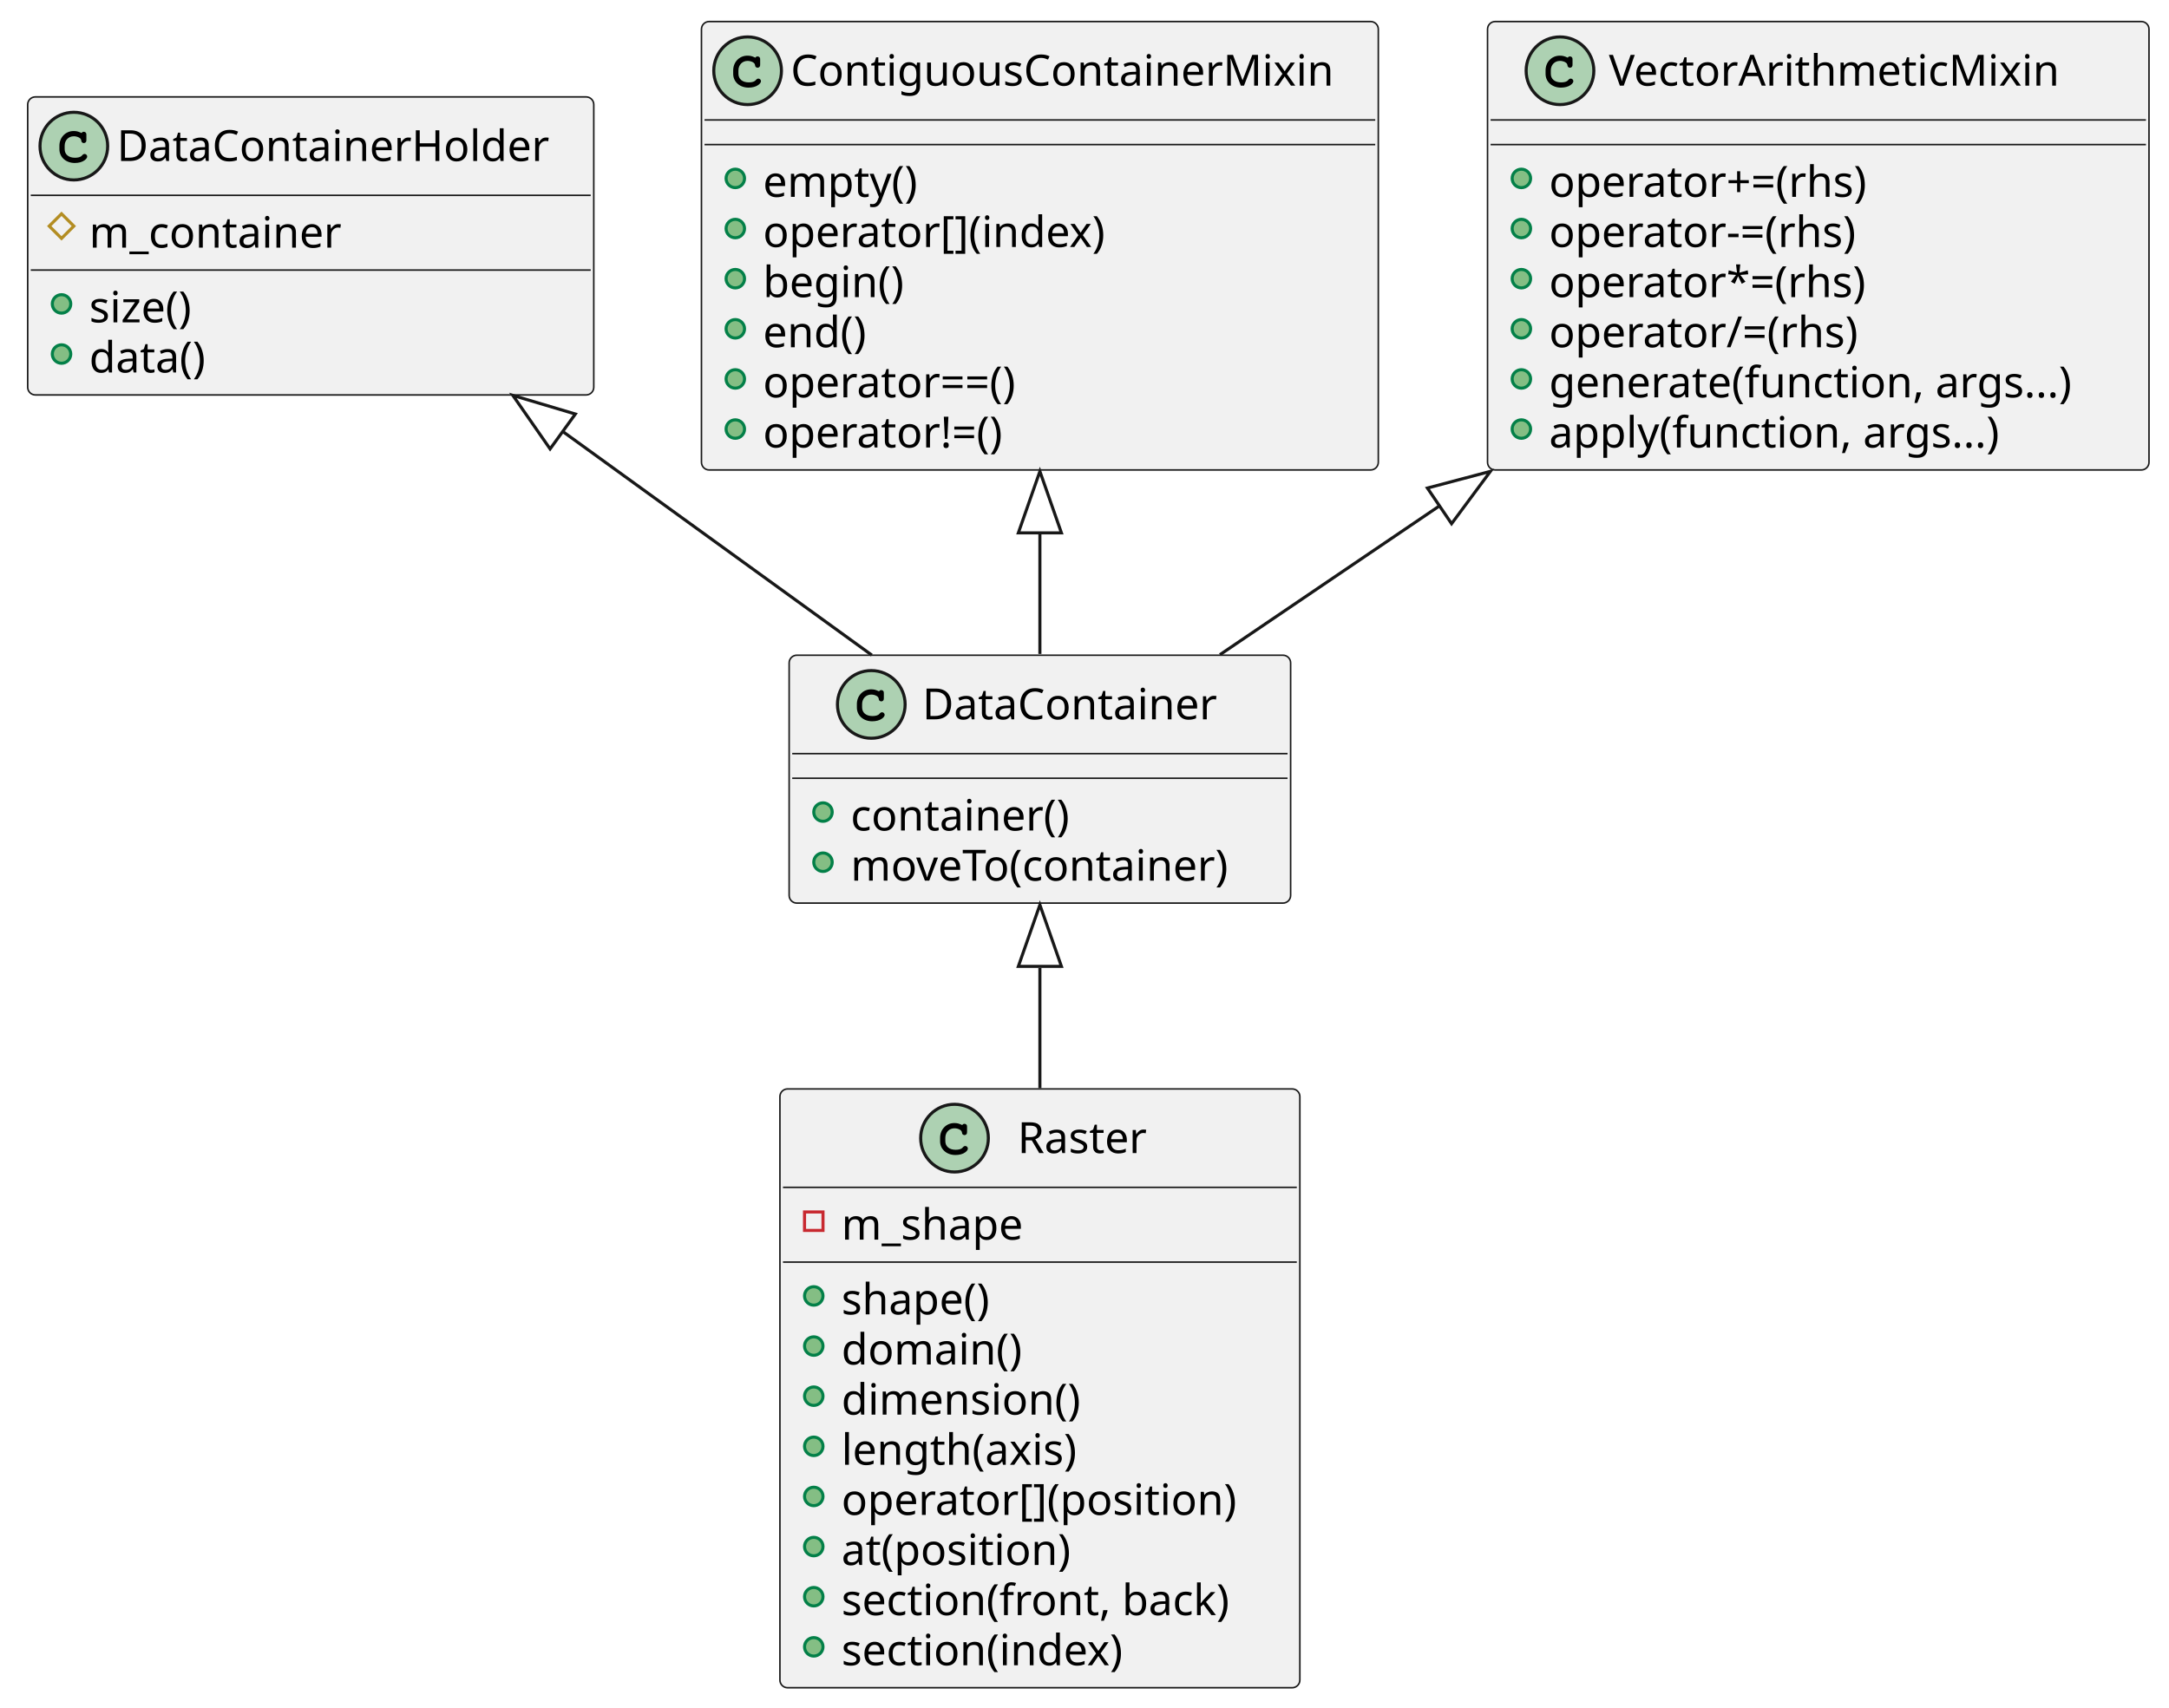
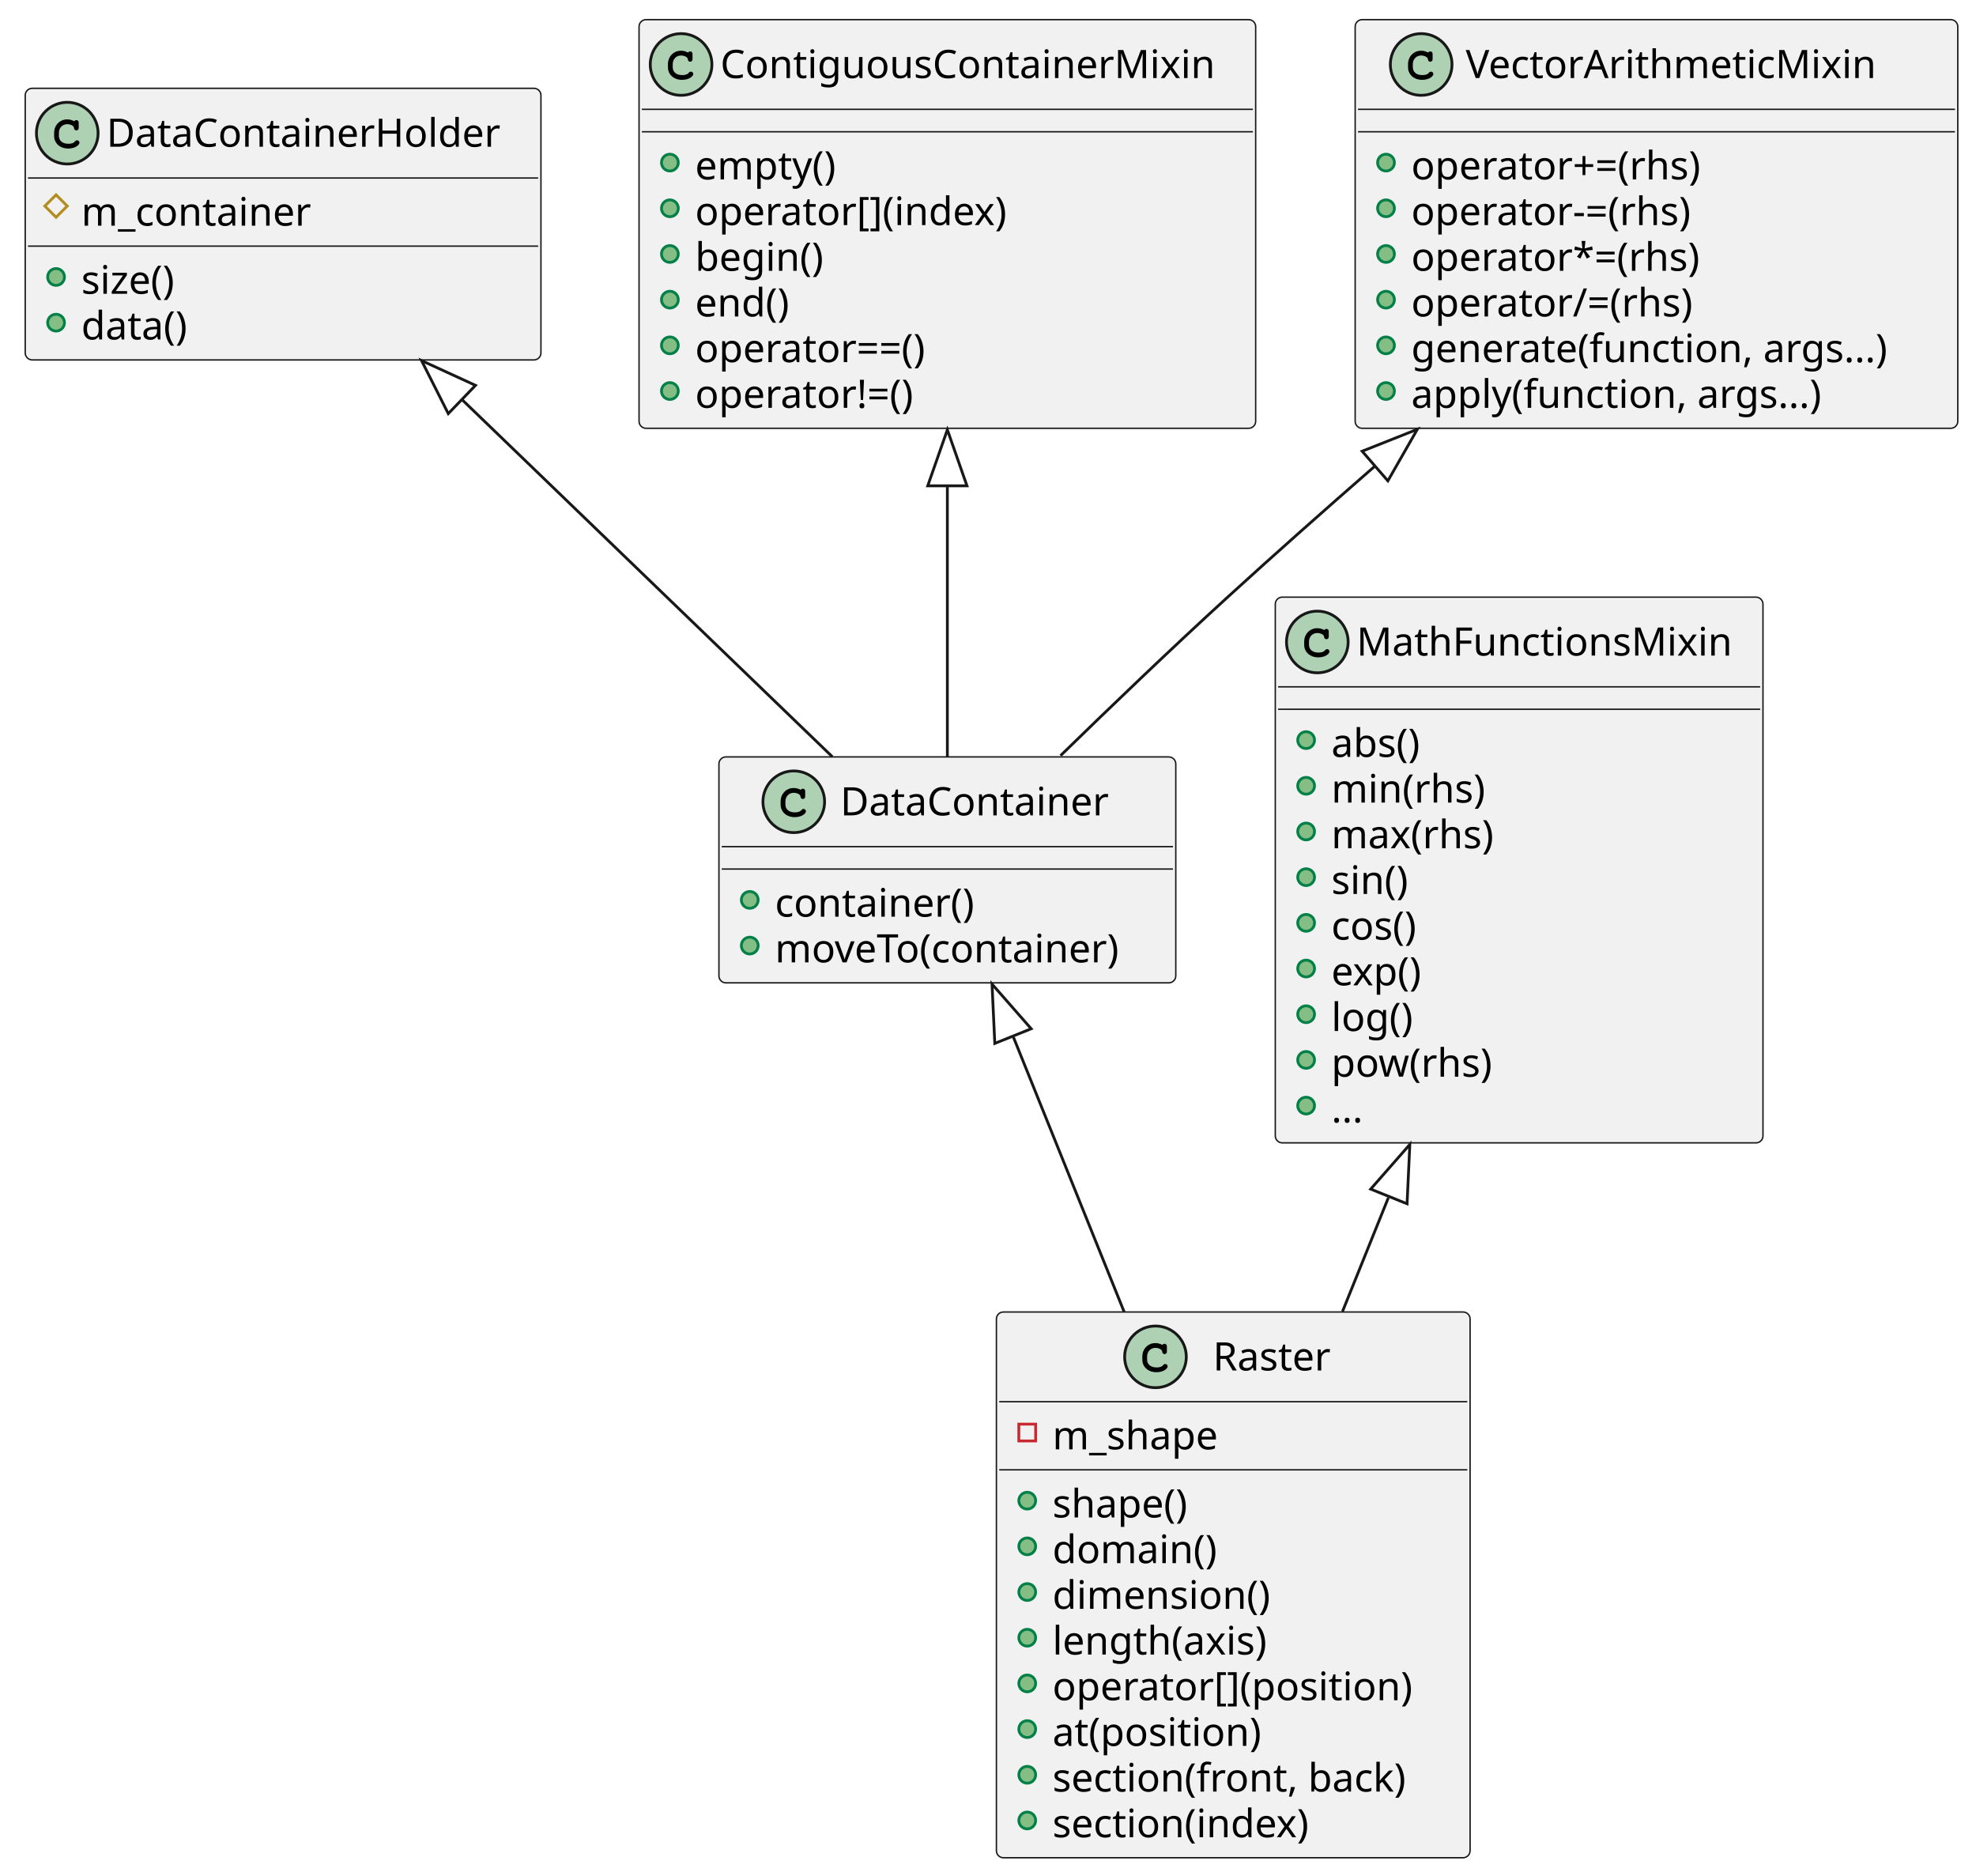
- <svg xmlns="http://www.w3.org/2000/svg" contentStyleType="text/css" height="555px" preserveAspectRatio="none" style="width:705px;height:555px;background:#FFFFFF;" version="1.1" viewBox="0 0 705 555" width="705px" zoomAndPan="magnify">
+ <svg xmlns="http://www.w3.org/2000/svg" contentStyleType="text/css" height="669px" preserveAspectRatio="none" style="width:705px;height:669px;background:#FFFFFF;" version="1.1" viewBox="0 0 705 669" width="705px" zoomAndPan="magnify">
  <defs />
  <g>
    <g id="elem_DataContainerHolder">
      <rect codeLine="1" fill="#F1F1F1" height="96.891" id="DataContainerHolder" rx="2.5" ry="2.5" style="stroke:#181818;stroke-width:0.5;" width="184" x="9" y="31.5" />
      <ellipse cx="24" cy="47.5" fill="#ADD1B2" rx="11" ry="11" style="stroke:#181818;stroke-width:1.0;" />
      <path d="M26.344,43.172 C25.406,42.734 24.812,42.594 23.938,42.594 C21.312,42.594 19.312,44.672 19.312,47.391 L19.312,48.516 C19.312,51.094 21.422,52.984 24.312,52.984 C25.531,52.984 26.688,52.688 27.438,52.141 C28.016,51.734 28.344,51.281 28.344,50.891 C28.344,50.438 27.953,50.047 27.484,50.047 C27.266,50.047 27.062,50.125 26.875,50.312 C26.422,50.797 26.422,50.797 26.234,50.891 C25.812,51.156 25.125,51.281 24.359,51.281 C22.312,51.281 21.016,50.188 21.016,48.484 L21.016,47.391 C21.016,45.609 22.266,44.297 24,44.297 C24.578,44.297 25.188,44.453 25.656,44.703 C26.141,44.984 26.312,45.203 26.406,45.609 C26.469,46.016 26.5,46.141 26.641,46.266 C26.781,46.406 27.016,46.516 27.234,46.516 C27.5,46.516 27.766,46.375 27.938,46.156 C28.047,46 28.078,45.812 28.078,45.391 L28.078,43.969 C28.078,43.531 28.062,43.406 27.969,43.25 C27.812,42.984 27.531,42.844 27.234,42.844 C26.938,42.844 26.734,42.938 26.516,43.25 L26.344,43.172 Z " fill="#000000" />
      <text fill="#000000" font-family="sans-serif" font-size="14" lengthAdjust="spacing" textLength="152" x="38" y="52.347">DataContainerHolder</text>
      <line style="stroke:#181818;stroke-width:0.5;" x1="10" x2="192" y1="63.5" y2="63.5" />
      <polygon fill="none" points="20,69.5,24,73.5,20,77.5,16,73.5" style="stroke:#B38D22;stroke-width:1.0;" />
      <text fill="#000000" font-family="sans-serif" font-size="14" lengthAdjust="spacing" textLength="90" x="29" y="80.495">m_container</text>
      <line style="stroke:#181818;stroke-width:0.5;" x1="10" x2="192" y1="87.797" y2="87.797" />
      <ellipse cx="20" cy="98.797" fill="#84BE84" rx="3" ry="3" style="stroke:#038048;stroke-width:1.0;" />
      <text fill="#000000" font-family="sans-serif" font-size="14" lengthAdjust="spacing" textLength="38" x="29" y="104.792">size()</text>
      <ellipse cx="20" cy="115.094" fill="#84BE84" rx="3" ry="3" style="stroke:#038048;stroke-width:1.0;" />
      <text fill="#000000" font-family="sans-serif" font-size="14" lengthAdjust="spacing" textLength="42" x="29" y="121.089">data()</text>
    </g>
    <g id="elem_DataContainer">
-       <rect codeLine="7" fill="#F1F1F1" height="80.594" id="DataContainer" rx="2.5" ry="2.5" style="stroke:#181818;stroke-width:0.5;" width="163" x="256.5" y="213" />
-       <ellipse cx="283.2" cy="229" fill="#ADD1B2" rx="11" ry="11" style="stroke:#181818;stroke-width:1.0;" />
-       <path d="M285.544,224.672 C284.606,224.234 284.012,224.094 283.137,224.094 C280.512,224.094 278.512,226.172 278.512,228.891 L278.512,230.016 C278.512,232.594 280.622,234.484 283.512,234.484 C284.731,234.484 285.887,234.188 286.637,233.641 C287.216,233.234 287.544,232.781 287.544,232.391 C287.544,231.938 287.153,231.547 286.684,231.547 C286.466,231.547 286.262,231.625 286.075,231.812 C285.622,232.297 285.622,232.297 285.434,232.391 C285.012,232.656 284.325,232.781 283.559,232.781 C281.512,232.781 280.216,231.688 280.216,229.984 L280.216,228.891 C280.216,227.109 281.466,225.797 283.2,225.797 C283.778,225.797 284.387,225.953 284.856,226.203 C285.341,226.484 285.512,226.703 285.606,227.109 C285.669,227.516 285.7,227.641 285.841,227.766 C285.981,227.906 286.216,228.016 286.434,228.016 C286.7,228.016 286.966,227.875 287.137,227.656 C287.247,227.5 287.278,227.312 287.278,226.891 L287.278,225.469 C287.278,225.031 287.262,224.906 287.169,224.75 C287.012,224.484 286.731,224.344 286.434,224.344 C286.137,224.344 285.934,224.438 285.716,224.75 L285.544,224.672 Z " fill="#000000" />
-       <text fill="#000000" font-family="sans-serif" font-size="14" lengthAdjust="spacing" textLength="105" x="299.8" y="233.847">DataContainer</text>
-       <line style="stroke:#181818;stroke-width:0.5;" x1="257.5" x2="418.5" y1="245" y2="245" />
-       <line style="stroke:#181818;stroke-width:0.5;" x1="257.5" x2="418.5" y1="253" y2="253" />
-       <ellipse cx="267.5" cy="264" fill="#84BE84" rx="3" ry="3" style="stroke:#038048;stroke-width:1.0;" />
-       <text fill="#000000" font-family="sans-serif" font-size="14" lengthAdjust="spacing" textLength="79" x="276.5" y="269.995">container()</text>
-       <ellipse cx="267.5" cy="280.297" fill="#84BE84" rx="3" ry="3" style="stroke:#038048;stroke-width:1.0;" />
-       <text fill="#000000" font-family="sans-serif" font-size="14" lengthAdjust="spacing" textLength="137" x="276.5" y="286.292">moveTo(container)</text>
+       <rect codeLine="7" fill="#F1F1F1" height="80.594" id="DataContainer" rx="2.5" ry="2.5" style="stroke:#181818;stroke-width:0.5;" width="163" x="256.5" y="270" />
+       <ellipse cx="283.2" cy="286" fill="#ADD1B2" rx="11" ry="11" style="stroke:#181818;stroke-width:1.0;" />
+       <path d="M285.544,281.672 C284.606,281.234 284.012,281.094 283.137,281.094 C280.512,281.094 278.512,283.172 278.512,285.891 L278.512,287.016 C278.512,289.594 280.622,291.484 283.512,291.484 C284.731,291.484 285.887,291.188 286.637,290.641 C287.216,290.234 287.544,289.781 287.544,289.391 C287.544,288.938 287.153,288.547 286.684,288.547 C286.466,288.547 286.262,288.625 286.075,288.812 C285.622,289.297 285.622,289.297 285.434,289.391 C285.012,289.656 284.325,289.781 283.559,289.781 C281.512,289.781 280.216,288.688 280.216,286.984 L280.216,285.891 C280.216,284.109 281.466,282.797 283.2,282.797 C283.778,282.797 284.387,282.953 284.856,283.203 C285.341,283.484 285.512,283.703 285.606,284.109 C285.669,284.516 285.7,284.641 285.841,284.766 C285.981,284.906 286.216,285.016 286.434,285.016 C286.7,285.016 286.966,284.875 287.137,284.656 C287.247,284.5 287.278,284.312 287.278,283.891 L287.278,282.469 C287.278,282.031 287.262,281.906 287.169,281.75 C287.012,281.484 286.731,281.344 286.434,281.344 C286.137,281.344 285.934,281.438 285.716,281.75 L285.544,281.672 Z " fill="#000000" />
+       <text fill="#000000" font-family="sans-serif" font-size="14" lengthAdjust="spacing" textLength="105" x="299.8" y="290.847">DataContainer</text>
+       <line style="stroke:#181818;stroke-width:0.5;" x1="257.5" x2="418.5" y1="302" y2="302" />
+       <line style="stroke:#181818;stroke-width:0.5;" x1="257.5" x2="418.5" y1="310" y2="310" />
+       <ellipse cx="267.5" cy="321" fill="#84BE84" rx="3" ry="3" style="stroke:#038048;stroke-width:1.0;" />
+       <text fill="#000000" font-family="sans-serif" font-size="14" lengthAdjust="spacing" textLength="79" x="276.5" y="326.995">container()</text>
+       <ellipse cx="267.5" cy="337.297" fill="#84BE84" rx="3" ry="3" style="stroke:#038048;stroke-width:1.0;" />
+       <text fill="#000000" font-family="sans-serif" font-size="14" lengthAdjust="spacing" textLength="137" x="276.5" y="343.292">moveTo(container)</text>
    </g>
    <g id="elem_Raster">
-       <rect codeLine="12" fill="#F1F1F1" height="194.672" id="Raster" rx="2.5" ry="2.5" style="stroke:#181818;stroke-width:0.5;" width="169" x="253.5" y="354" />
-       <ellipse cx="310.25" cy="370" fill="#ADD1B2" rx="11" ry="11" style="stroke:#181818;stroke-width:1.0;" />
-       <path d="M312.594,365.672 C311.656,365.234 311.062,365.094 310.188,365.094 C307.562,365.094 305.562,367.172 305.562,369.891 L305.562,371.016 C305.562,373.594 307.672,375.484 310.562,375.484 C311.781,375.484 312.938,375.188 313.688,374.641 C314.266,374.234 314.594,373.781 314.594,373.391 C314.594,372.938 314.203,372.547 313.734,372.547 C313.516,372.547 313.312,372.625 313.125,372.812 C312.672,373.297 312.672,373.297 312.484,373.391 C312.062,373.656 311.375,373.781 310.609,373.781 C308.562,373.781 307.266,372.688 307.266,370.984 L307.266,369.891 C307.266,368.109 308.516,366.797 310.25,366.797 C310.828,366.797 311.438,366.953 311.906,367.203 C312.391,367.484 312.562,367.703 312.656,368.109 C312.719,368.516 312.75,368.641 312.891,368.766 C313.031,368.906 313.266,369.016 313.484,369.016 C313.75,369.016 314.016,368.875 314.188,368.656 C314.297,368.5 314.328,368.312 314.328,367.891 L314.328,366.469 C314.328,366.031 314.312,365.906 314.219,365.75 C314.062,365.484 313.781,365.344 313.484,365.344 C313.188,365.344 312.984,365.438 312.766,365.75 L312.594,365.672 Z " fill="#000000" />
-       <text fill="#000000" font-family="sans-serif" font-size="14" lengthAdjust="spacing" textLength="47" x="330.75" y="374.847">Raster</text>
-       <line style="stroke:#181818;stroke-width:0.5;" x1="254.5" x2="421.5" y1="386" y2="386" />
-       <rect fill="none" height="6" style="stroke:#C82930;stroke-width:1.0;" width="6" x="261.5" y="394" />
-       <text fill="#000000" font-family="sans-serif" font-size="14" lengthAdjust="spacing" textLength="64" x="273.5" y="402.995">m_shape</text>
-       <line style="stroke:#181818;stroke-width:0.5;" x1="254.5" x2="421.5" y1="410.297" y2="410.297" />
-       <ellipse cx="264.5" cy="421.297" fill="#84BE84" rx="3" ry="3" style="stroke:#038048;stroke-width:1.0;" />
-       <text fill="#000000" font-family="sans-serif" font-size="14" lengthAdjust="spacing" textLength="53" x="273.5" y="427.292">shape()</text>
-       <ellipse cx="264.5" cy="437.594" fill="#84BE84" rx="3" ry="3" style="stroke:#038048;stroke-width:1.0;" />
-       <text fill="#000000" font-family="sans-serif" font-size="14" lengthAdjust="spacing" textLength="63" x="273.5" y="443.589">domain()</text>
-       <ellipse cx="264.5" cy="453.891" fill="#84BE84" rx="3" ry="3" style="stroke:#038048;stroke-width:1.0;" />
-       <text fill="#000000" font-family="sans-serif" font-size="14" lengthAdjust="spacing" textLength="84" x="273.5" y="459.886">dimension()</text>
-       <ellipse cx="264.5" cy="470.188" fill="#84BE84" rx="3" ry="3" style="stroke:#038048;stroke-width:1.0;" />
-       <text fill="#000000" font-family="sans-serif" font-size="14" lengthAdjust="spacing" textLength="84" x="273.5" y="476.183">length(axis)</text>
-       <ellipse cx="264.5" cy="486.484" fill="#84BE84" rx="3" ry="3" style="stroke:#038048;stroke-width:1.0;" />
-       <text fill="#000000" font-family="sans-serif" font-size="14" lengthAdjust="spacing" textLength="143" x="273.5" y="492.479">operator[](position)</text>
-       <ellipse cx="264.5" cy="502.781" fill="#84BE84" rx="3" ry="3" style="stroke:#038048;stroke-width:1.0;" />
-       <text fill="#000000" font-family="sans-serif" font-size="14" lengthAdjust="spacing" textLength="84" x="273.5" y="508.776">at(position)</text>
-       <ellipse cx="264.5" cy="519.078" fill="#84BE84" rx="3" ry="3" style="stroke:#038048;stroke-width:1.0;" />
-       <text fill="#000000" font-family="sans-serif" font-size="14" lengthAdjust="spacing" textLength="143" x="273.5" y="525.073">section(front, back)</text>
-       <ellipse cx="264.5" cy="535.375" fill="#84BE84" rx="3" ry="3" style="stroke:#038048;stroke-width:1.0;" />
-       <text fill="#000000" font-family="sans-serif" font-size="14" lengthAdjust="spacing" textLength="102" x="273.5" y="541.37">section(index)</text>
+       <rect codeLine="12" fill="#F1F1F1" height="194.672" id="Raster" rx="2.5" ry="2.5" style="stroke:#181818;stroke-width:0.5;" width="169" x="355.5" y="468" />
+       <ellipse cx="412.25" cy="484" fill="#ADD1B2" rx="11" ry="11" style="stroke:#181818;stroke-width:1.0;" />
+       <path d="M414.594,479.672 C413.656,479.234 413.062,479.094 412.188,479.094 C409.562,479.094 407.562,481.172 407.562,483.891 L407.562,485.016 C407.562,487.594 409.672,489.484 412.562,489.484 C413.781,489.484 414.938,489.188 415.688,488.641 C416.266,488.234 416.594,487.781 416.594,487.391 C416.594,486.938 416.203,486.547 415.734,486.547 C415.516,486.547 415.312,486.625 415.125,486.812 C414.672,487.297 414.672,487.297 414.484,487.391 C414.062,487.656 413.375,487.781 412.609,487.781 C410.562,487.781 409.266,486.688 409.266,484.984 L409.266,483.891 C409.266,482.109 410.516,480.797 412.25,480.797 C412.828,480.797 413.438,480.953 413.906,481.203 C414.391,481.484 414.562,481.703 414.656,482.109 C414.719,482.516 414.75,482.641 414.891,482.766 C415.031,482.906 415.266,483.016 415.484,483.016 C415.75,483.016 416.016,482.875 416.188,482.656 C416.297,482.5 416.328,482.312 416.328,481.891 L416.328,480.469 C416.328,480.031 416.312,479.906 416.219,479.75 C416.062,479.484 415.781,479.344 415.484,479.344 C415.188,479.344 414.984,479.438 414.766,479.75 L414.594,479.672 Z " fill="#000000" />
+       <text fill="#000000" font-family="sans-serif" font-size="14" lengthAdjust="spacing" textLength="47" x="432.75" y="488.847">Raster</text>
+       <line style="stroke:#181818;stroke-width:0.5;" x1="356.5" x2="523.5" y1="500" y2="500" />
+       <rect fill="none" height="6" style="stroke:#C82930;stroke-width:1.0;" width="6" x="363.5" y="508" />
+       <text fill="#000000" font-family="sans-serif" font-size="14" lengthAdjust="spacing" textLength="64" x="375.5" y="516.995">m_shape</text>
+       <line style="stroke:#181818;stroke-width:0.5;" x1="356.5" x2="523.5" y1="524.297" y2="524.297" />
+       <ellipse cx="366.5" cy="535.297" fill="#84BE84" rx="3" ry="3" style="stroke:#038048;stroke-width:1.0;" />
+       <text fill="#000000" font-family="sans-serif" font-size="14" lengthAdjust="spacing" textLength="53" x="375.5" y="541.292">shape()</text>
+       <ellipse cx="366.5" cy="551.594" fill="#84BE84" rx="3" ry="3" style="stroke:#038048;stroke-width:1.0;" />
+       <text fill="#000000" font-family="sans-serif" font-size="14" lengthAdjust="spacing" textLength="63" x="375.5" y="557.589">domain()</text>
+       <ellipse cx="366.5" cy="567.891" fill="#84BE84" rx="3" ry="3" style="stroke:#038048;stroke-width:1.0;" />
+       <text fill="#000000" font-family="sans-serif" font-size="14" lengthAdjust="spacing" textLength="84" x="375.5" y="573.886">dimension()</text>
+       <ellipse cx="366.5" cy="584.188" fill="#84BE84" rx="3" ry="3" style="stroke:#038048;stroke-width:1.0;" />
+       <text fill="#000000" font-family="sans-serif" font-size="14" lengthAdjust="spacing" textLength="84" x="375.5" y="590.183">length(axis)</text>
+       <ellipse cx="366.5" cy="600.484" fill="#84BE84" rx="3" ry="3" style="stroke:#038048;stroke-width:1.0;" />
+       <text fill="#000000" font-family="sans-serif" font-size="14" lengthAdjust="spacing" textLength="143" x="375.5" y="606.48">operator[](position)</text>
+       <ellipse cx="366.5" cy="616.781" fill="#84BE84" rx="3" ry="3" style="stroke:#038048;stroke-width:1.0;" />
+       <text fill="#000000" font-family="sans-serif" font-size="14" lengthAdjust="spacing" textLength="84" x="375.5" y="622.776">at(position)</text>
+       <ellipse cx="366.5" cy="633.078" fill="#84BE84" rx="3" ry="3" style="stroke:#038048;stroke-width:1.0;" />
+       <text fill="#000000" font-family="sans-serif" font-size="14" lengthAdjust="spacing" textLength="143" x="375.5" y="639.073">section(front, back)</text>
+       <ellipse cx="366.5" cy="649.375" fill="#84BE84" rx="3" ry="3" style="stroke:#038048;stroke-width:1.0;" />
+       <text fill="#000000" font-family="sans-serif" font-size="14" lengthAdjust="spacing" textLength="102" x="375.5" y="655.37">section(index)</text>
    </g>
    <g id="elem_ContiguousContainerMixin">
      <rect codeLine="24" fill="#F1F1F1" height="145.781" id="ContiguousContainerMixin" rx="2.5" ry="2.5" style="stroke:#181818;stroke-width:0.5;" width="220" x="228" y="7" />
      <ellipse cx="243" cy="23" fill="#ADD1B2" rx="11" ry="11" style="stroke:#181818;stroke-width:1.0;" />
      <path d="M245.344,18.672 C244.406,18.234 243.812,18.094 242.938,18.094 C240.312,18.094 238.312,20.172 238.312,22.891 L238.312,24.016 C238.312,26.594 240.422,28.484 243.312,28.484 C244.531,28.484 245.688,28.188 246.438,27.641 C247.016,27.234 247.344,26.781 247.344,26.391 C247.344,25.938 246.953,25.547 246.484,25.547 C246.266,25.547 246.062,25.625 245.875,25.812 C245.422,26.297 245.422,26.297 245.234,26.391 C244.812,26.656 244.125,26.781 243.359,26.781 C241.312,26.781 240.016,25.688 240.016,23.984 L240.016,22.891 C240.016,21.109 241.266,19.797 243,19.797 C243.578,19.797 244.188,19.953 244.656,20.203 C245.141,20.484 245.312,20.703 245.406,21.109 C245.469,21.516 245.5,21.641 245.641,21.766 C245.781,21.906 246.016,22.016 246.234,22.016 C246.5,22.016 246.766,21.875 246.938,21.656 C247.047,21.5 247.078,21.312 247.078,20.891 L247.078,19.469 C247.078,19.031 247.062,18.906 246.969,18.75 C246.812,18.484 246.531,18.344 246.234,18.344 C245.938,18.344 245.734,18.438 245.516,18.75 L245.344,18.672 Z " fill="#000000" />
      <text fill="#000000" font-family="sans-serif" font-size="14" lengthAdjust="spacing" textLength="188" x="257" y="27.847">ContiguousContainerMixin</text>
      <line style="stroke:#181818;stroke-width:0.5;" x1="229" x2="447" y1="39" y2="39" />
      <line style="stroke:#181818;stroke-width:0.5;" x1="229" x2="447" y1="47" y2="47" />
      <ellipse cx="239" cy="58" fill="#84BE84" rx="3" ry="3" style="stroke:#038048;stroke-width:1.0;" />
      <text fill="#000000" font-family="sans-serif" font-size="14" lengthAdjust="spacing" textLength="58" x="248" y="63.995">empty()</text>
      <ellipse cx="239" cy="74.297" fill="#84BE84" rx="3" ry="3" style="stroke:#038048;stroke-width:1.0;" />
      <text fill="#000000" font-family="sans-serif" font-size="14" lengthAdjust="spacing" textLength="123" x="248" y="80.292">operator[](index)</text>
      <ellipse cx="239" cy="90.594" fill="#84BE84" rx="3" ry="3" style="stroke:#038048;stroke-width:1.0;" />
      <text fill="#000000" font-family="sans-serif" font-size="14" lengthAdjust="spacing" textLength="51" x="248" y="96.589">begin()</text>
      <ellipse cx="239" cy="106.891" fill="#84BE84" rx="3" ry="3" style="stroke:#038048;stroke-width:1.0;" />
      <text fill="#000000" font-family="sans-serif" font-size="14" lengthAdjust="spacing" textLength="37" x="248" y="112.886">end()</text>
      <ellipse cx="239" cy="123.188" fill="#84BE84" rx="3" ry="3" style="stroke:#038048;stroke-width:1.0;" />
      <text fill="#000000" font-family="sans-serif" font-size="14" lengthAdjust="spacing" textLength="96" x="248" y="129.183">operator==()</text>
      <ellipse cx="239" cy="139.484" fill="#84BE84" rx="3" ry="3" style="stroke:#038048;stroke-width:1.0;" />
      <text fill="#000000" font-family="sans-serif" font-size="14" lengthAdjust="spacing" textLength="90" x="248" y="145.48">operator!=()</text>
    </g>
    <g id="elem_VectorArithmeticMixin">
      <rect codeLine="33" fill="#F1F1F1" height="145.781" id="VectorArithmeticMixin" rx="2.5" ry="2.5" style="stroke:#181818;stroke-width:0.5;" width="215" x="483.5" y="7" />
      <ellipse cx="507.05" cy="23" fill="#ADD1B2" rx="11" ry="11" style="stroke:#181818;stroke-width:1.0;" />
      <path d="M509.394,18.672 C508.456,18.234 507.863,18.094 506.988,18.094 C504.363,18.094 502.363,20.172 502.363,22.891 L502.363,24.016 C502.363,26.594 504.472,28.484 507.363,28.484 C508.581,28.484 509.738,28.188 510.488,27.641 C511.066,27.234 511.394,26.781 511.394,26.391 C511.394,25.938 511.003,25.547 510.534,25.547 C510.316,25.547 510.113,25.625 509.925,25.812 C509.472,26.297 509.472,26.297 509.284,26.391 C508.863,26.656 508.175,26.781 507.409,26.781 C505.363,26.781 504.066,25.688 504.066,23.984 L504.066,22.891 C504.066,21.109 505.316,19.797 507.05,19.797 C507.628,19.797 508.238,19.953 508.706,20.203 C509.191,20.484 509.363,20.703 509.456,21.109 C509.519,21.516 509.55,21.641 509.691,21.766 C509.831,21.906 510.066,22.016 510.284,22.016 C510.55,22.016 510.816,21.875 510.988,21.656 C511.097,21.5 511.128,21.312 511.128,20.891 L511.128,19.469 C511.128,19.031 511.113,18.906 511.019,18.75 C510.863,18.484 510.581,18.344 510.284,18.344 C509.988,18.344 509.784,18.438 509.566,18.75 L509.394,18.672 Z " fill="#000000" />
      <text fill="#000000" font-family="sans-serif" font-size="14" lengthAdjust="spacing" textLength="164" x="522.95" y="27.847">VectorArithmeticMixin</text>
      <line style="stroke:#181818;stroke-width:0.5;" x1="484.5" x2="697.5" y1="39" y2="39" />
      <line style="stroke:#181818;stroke-width:0.5;" x1="484.5" x2="697.5" y1="47" y2="47" />
      <ellipse cx="494.5" cy="58" fill="#84BE84" rx="3" ry="3" style="stroke:#038048;stroke-width:1.0;" />
      <text fill="#000000" font-family="sans-serif" font-size="14" lengthAdjust="spacing" textLength="118" x="503.5" y="63.995">operator+=(rhs)</text>
      <ellipse cx="494.5" cy="74.297" fill="#84BE84" rx="3" ry="3" style="stroke:#038048;stroke-width:1.0;" />
      <text fill="#000000" font-family="sans-serif" font-size="14" lengthAdjust="spacing" textLength="113" x="503.5" y="80.292">operator-=(rhs)</text>
      <ellipse cx="494.5" cy="90.594" fill="#84BE84" rx="3" ry="3" style="stroke:#038048;stroke-width:1.0;" />
      <text fill="#000000" font-family="sans-serif" font-size="14" lengthAdjust="spacing" textLength="114" x="503.5" y="96.589">operator*=(rhs)</text>
      <ellipse cx="494.5" cy="106.891" fill="#84BE84" rx="3" ry="3" style="stroke:#038048;stroke-width:1.0;" />
      <text fill="#000000" font-family="sans-serif" font-size="14" lengthAdjust="spacing" textLength="112" x="503.5" y="112.886">operator/=(rhs)</text>
      <ellipse cx="494.5" cy="123.188" fill="#84BE84" rx="3" ry="3" style="stroke:#038048;stroke-width:1.0;" />
      <text fill="#000000" font-family="sans-serif" font-size="14" lengthAdjust="spacing" textLength="189" x="503.5" y="129.183">generate(function, args...)</text>
      <ellipse cx="494.5" cy="139.484" fill="#84BE84" rx="3" ry="3" style="stroke:#038048;stroke-width:1.0;" />
      <text fill="#000000" font-family="sans-serif" font-size="14" lengthAdjust="spacing" textLength="163" x="503.5" y="145.48">apply(function, args...)</text>
    </g>
+     <g id="elem_MathFunctionsMixin">
+       <rect codeLine="42" fill="#F1F1F1" height="194.672" id="MathFunctionsMixin" rx="2.5" ry="2.5" style="stroke:#181818;stroke-width:0.5;" width="174" x="455" y="213" />
+       <ellipse cx="470" cy="229" fill="#ADD1B2" rx="11" ry="11" style="stroke:#181818;stroke-width:1.0;" />
+       <path d="M472.344,224.672 C471.406,224.234 470.812,224.094 469.938,224.094 C467.312,224.094 465.312,226.172 465.312,228.891 L465.312,230.016 C465.312,232.594 467.422,234.484 470.312,234.484 C471.531,234.484 472.688,234.188 473.438,233.641 C474.016,233.234 474.344,232.781 474.344,232.391 C474.344,231.938 473.953,231.547 473.484,231.547 C473.266,231.547 473.062,231.625 472.875,231.812 C472.422,232.297 472.422,232.297 472.234,232.391 C471.812,232.656 471.125,232.781 470.359,232.781 C468.312,232.781 467.016,231.688 467.016,229.984 L467.016,228.891 C467.016,227.109 468.266,225.797 470,225.797 C470.578,225.797 471.188,225.953 471.656,226.203 C472.141,226.484 472.312,226.703 472.406,227.109 C472.469,227.516 472.5,227.641 472.641,227.766 C472.781,227.906 473.016,228.016 473.234,228.016 C473.5,228.016 473.766,227.875 473.938,227.656 C474.047,227.5 474.078,227.312 474.078,226.891 L474.078,225.469 C474.078,225.031 474.062,224.906 473.969,224.75 C473.812,224.484 473.531,224.344 473.234,224.344 C472.938,224.344 472.734,224.438 472.516,224.75 L472.344,224.672 Z " fill="#000000" />
+       <text fill="#000000" font-family="sans-serif" font-size="14" lengthAdjust="spacing" textLength="142" x="484" y="233.847">MathFunctionsMixin</text>
+       <line style="stroke:#181818;stroke-width:0.5;" x1="456" x2="628" y1="245" y2="245" />
+       <line style="stroke:#181818;stroke-width:0.5;" x1="456" x2="628" y1="253" y2="253" />
+       <ellipse cx="466" cy="264" fill="#84BE84" rx="3" ry="3" style="stroke:#038048;stroke-width:1.0;" />
+       <text fill="#000000" font-family="sans-serif" font-size="14" lengthAdjust="spacing" textLength="35" x="475" y="269.995">abs()</text>
+       <ellipse cx="466" cy="280.297" fill="#84BE84" rx="3" ry="3" style="stroke:#038048;stroke-width:1.0;" />
+       <text fill="#000000" font-family="sans-serif" font-size="14" lengthAdjust="spacing" textLength="59" x="475" y="286.292">min(rhs)</text>
+       <ellipse cx="466" cy="296.594" fill="#84BE84" rx="3" ry="3" style="stroke:#038048;stroke-width:1.0;" />
+       <text fill="#000000" font-family="sans-serif" font-size="14" lengthAdjust="spacing" textLength="62" x="475" y="302.589">max(rhs)</text>
+       <ellipse cx="466" cy="312.891" fill="#84BE84" rx="3" ry="3" style="stroke:#038048;stroke-width:1.0;" />
+       <text fill="#000000" font-family="sans-serif" font-size="14" lengthAdjust="spacing" textLength="30" x="475" y="318.886">sin()</text>
+       <ellipse cx="466" cy="329.188" fill="#84BE84" rx="3" ry="3" style="stroke:#038048;stroke-width:1.0;" />
+       <text fill="#000000" font-family="sans-serif" font-size="14" lengthAdjust="spacing" textLength="34" x="475" y="335.183">cos()</text>
+       <ellipse cx="466" cy="345.484" fill="#84BE84" rx="3" ry="3" style="stroke:#038048;stroke-width:1.0;" />
+       <text fill="#000000" font-family="sans-serif" font-size="14" lengthAdjust="spacing" textLength="37" x="475" y="351.479">exp()</text>
+       <ellipse cx="466" cy="361.781" fill="#84BE84" rx="3" ry="3" style="stroke:#038048;stroke-width:1.0;" />
+       <text fill="#000000" font-family="sans-serif" font-size="14" lengthAdjust="spacing" textLength="32" x="475" y="367.776">log()</text>
+       <ellipse cx="466" cy="378.078" fill="#84BE84" rx="3" ry="3" style="stroke:#038048;stroke-width:1.0;" />
+       <text fill="#000000" font-family="sans-serif" font-size="14" lengthAdjust="spacing" textLength="62" x="475" y="384.073">pow(rhs)</text>
+       <ellipse cx="466" cy="394.375" fill="#84BE84" rx="3" ry="3" style="stroke:#038048;stroke-width:1.0;" />
+       <text fill="#000000" font-family="sans-serif" font-size="14" lengthAdjust="spacing" textLength="15" x="475" y="400.37">...</text>
+     </g>
    <g id="link_ContiguousContainerMixin_DataContainer">
-       <path codeLine="42" d="M338,173.408 C338,187.179 338,200.719 338,212.597 " fill="none" id="ContiguousContainerMixin-backto-DataContainer" style="stroke:#181818;stroke-width:1.0;" />
-       <polygon fill="none" points="331,173.234,338,153.234,345,173.234,331,173.234" style="stroke:#181818;stroke-width:1.0;" />
+       <path codeLine="54" d="M338,173.735 C338,207.263 338,243.356 338,269.894 " fill="none" id="ContiguousContainerMixin-backto-DataContainer" style="stroke:#181818;stroke-width:1.0;" />
+       <polygon fill="none" points="331,173.299,338,153.299,345,173.299,331,173.299" style="stroke:#181818;stroke-width:1.0;" />
    </g>
    <g id="link_VectorArithmeticMixin_DataContainer">
-       <path codeLine="43" d="M467.739,164.554 C442.884,181.403 417.861,198.365 396.514,212.836 " fill="none" id="VectorArithmeticMixin-backto-DataContainer" style="stroke:#181818;stroke-width:1.0;" />
-       <polygon fill="none" points="463.956,158.662,484.438,153.234,471.811,170.251,463.956,158.662" style="stroke:#181818;stroke-width:1.0;" />
+       <path codeLine="55" d="M490.369,166.42 C472.764,181.76 454.736,197.728 438,213 C418.04,231.215 396.405,251.962 378.38,269.54 " fill="none" id="VectorArithmeticMixin-backto-DataContainer" style="stroke:#181818;stroke-width:1.0;" />
+       <polygon fill="none" points="485.992,160.951,505.687,153.135,495.165,171.527,485.992,160.951" style="stroke:#181818;stroke-width:1.0;" />
    </g>
    <g id="link_DataContainerHolder_DataContainer">
-       <path codeLine="44" d="M183.097,140.408 C216.267,164.411 253.652,191.463 283.383,212.978 " fill="none" id="DataContainerHolder-backto-DataContainer" style="stroke:#181818;stroke-width:1.0;" />
-       <polygon fill="none" points="178.802,145.94,166.703,128.545,187.009,134.598,178.802,145.94" style="stroke:#181818;stroke-width:1.0;" />
+       <path codeLine="56" d="M164.992,142.697 C206.968,183.167 260.61,234.886 296.955,269.927 " fill="none" id="DataContainerHolder-backto-DataContainer" style="stroke:#181818;stroke-width:1.0;" />
+       <polygon fill="none" points="159.934,147.544,150.394,128.623,169.651,137.465,159.934,147.544" style="stroke:#181818;stroke-width:1.0;" />
    </g>
    <g id="link_DataContainer_Raster">
-       <path codeLine="45" d="M338,314.618 C338,327.037 338,340.414 338,353.761 " fill="none" id="DataContainer-backto-Raster" style="stroke:#181818;stroke-width:1.0;" />
-       <polygon fill="none" points="331,314.164,338,294.164,345,314.163,331,314.164" style="stroke:#181818;stroke-width:1.0;" />
+       <path codeLine="57" d="M361.565,369.95 C373.287,399.027 387.763,434.932 401.074,467.949 " fill="none" id="DataContainer-backto-Raster" style="stroke:#181818;stroke-width:1.0;" />
+       <polygon fill="none" points="354.924,372.198,353.938,351.031,367.908,366.963,354.924,372.198" style="stroke:#181818;stroke-width:1.0;" />
+     </g>
+     <g id="link_MathFunctionsMixin_Raster">
+       <path codeLine="58" d="M495.338,427.241 C489.866,440.812 484.328,454.549 478.977,467.822 " fill="none" id="MathFunctionsMixin-backto-Raster" style="stroke:#181818;stroke-width:1.0;" />
+       <polygon fill="none" points="489.031,424.163,503.002,408.231,502.015,429.398,489.031,424.163" style="stroke:#181818;stroke-width:1.0;" />
    </g>
  </g>
</svg>
